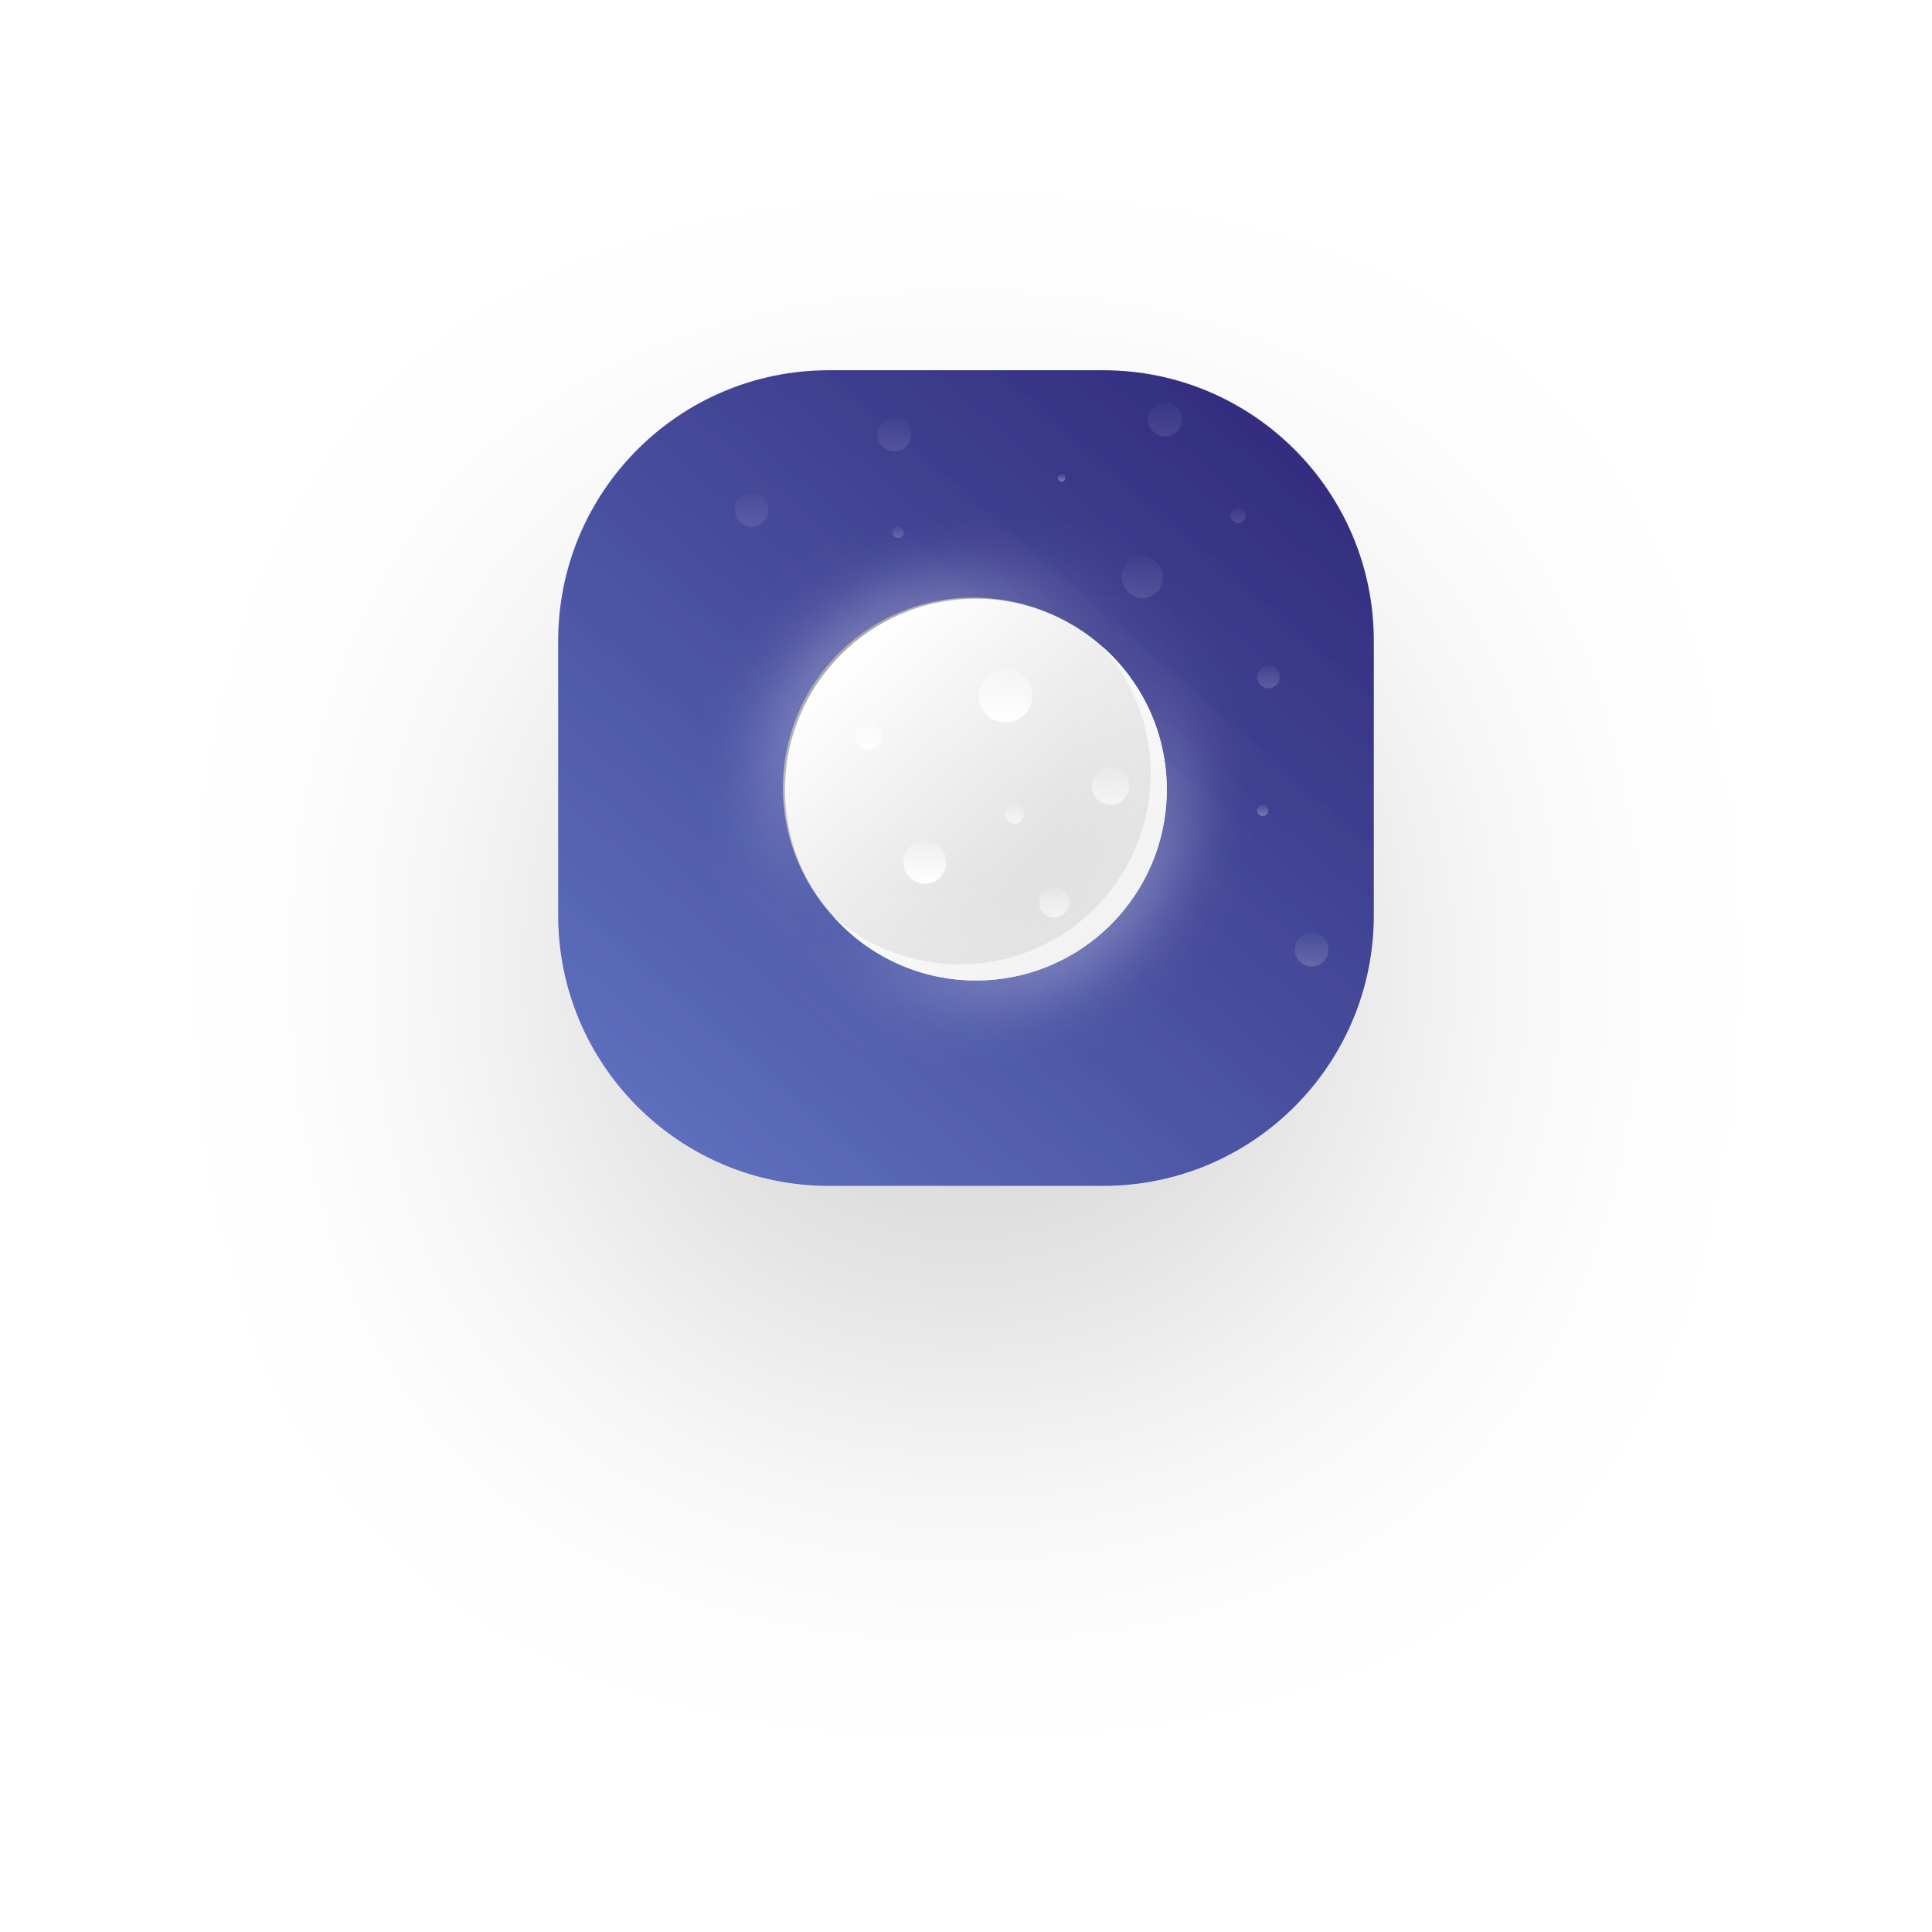
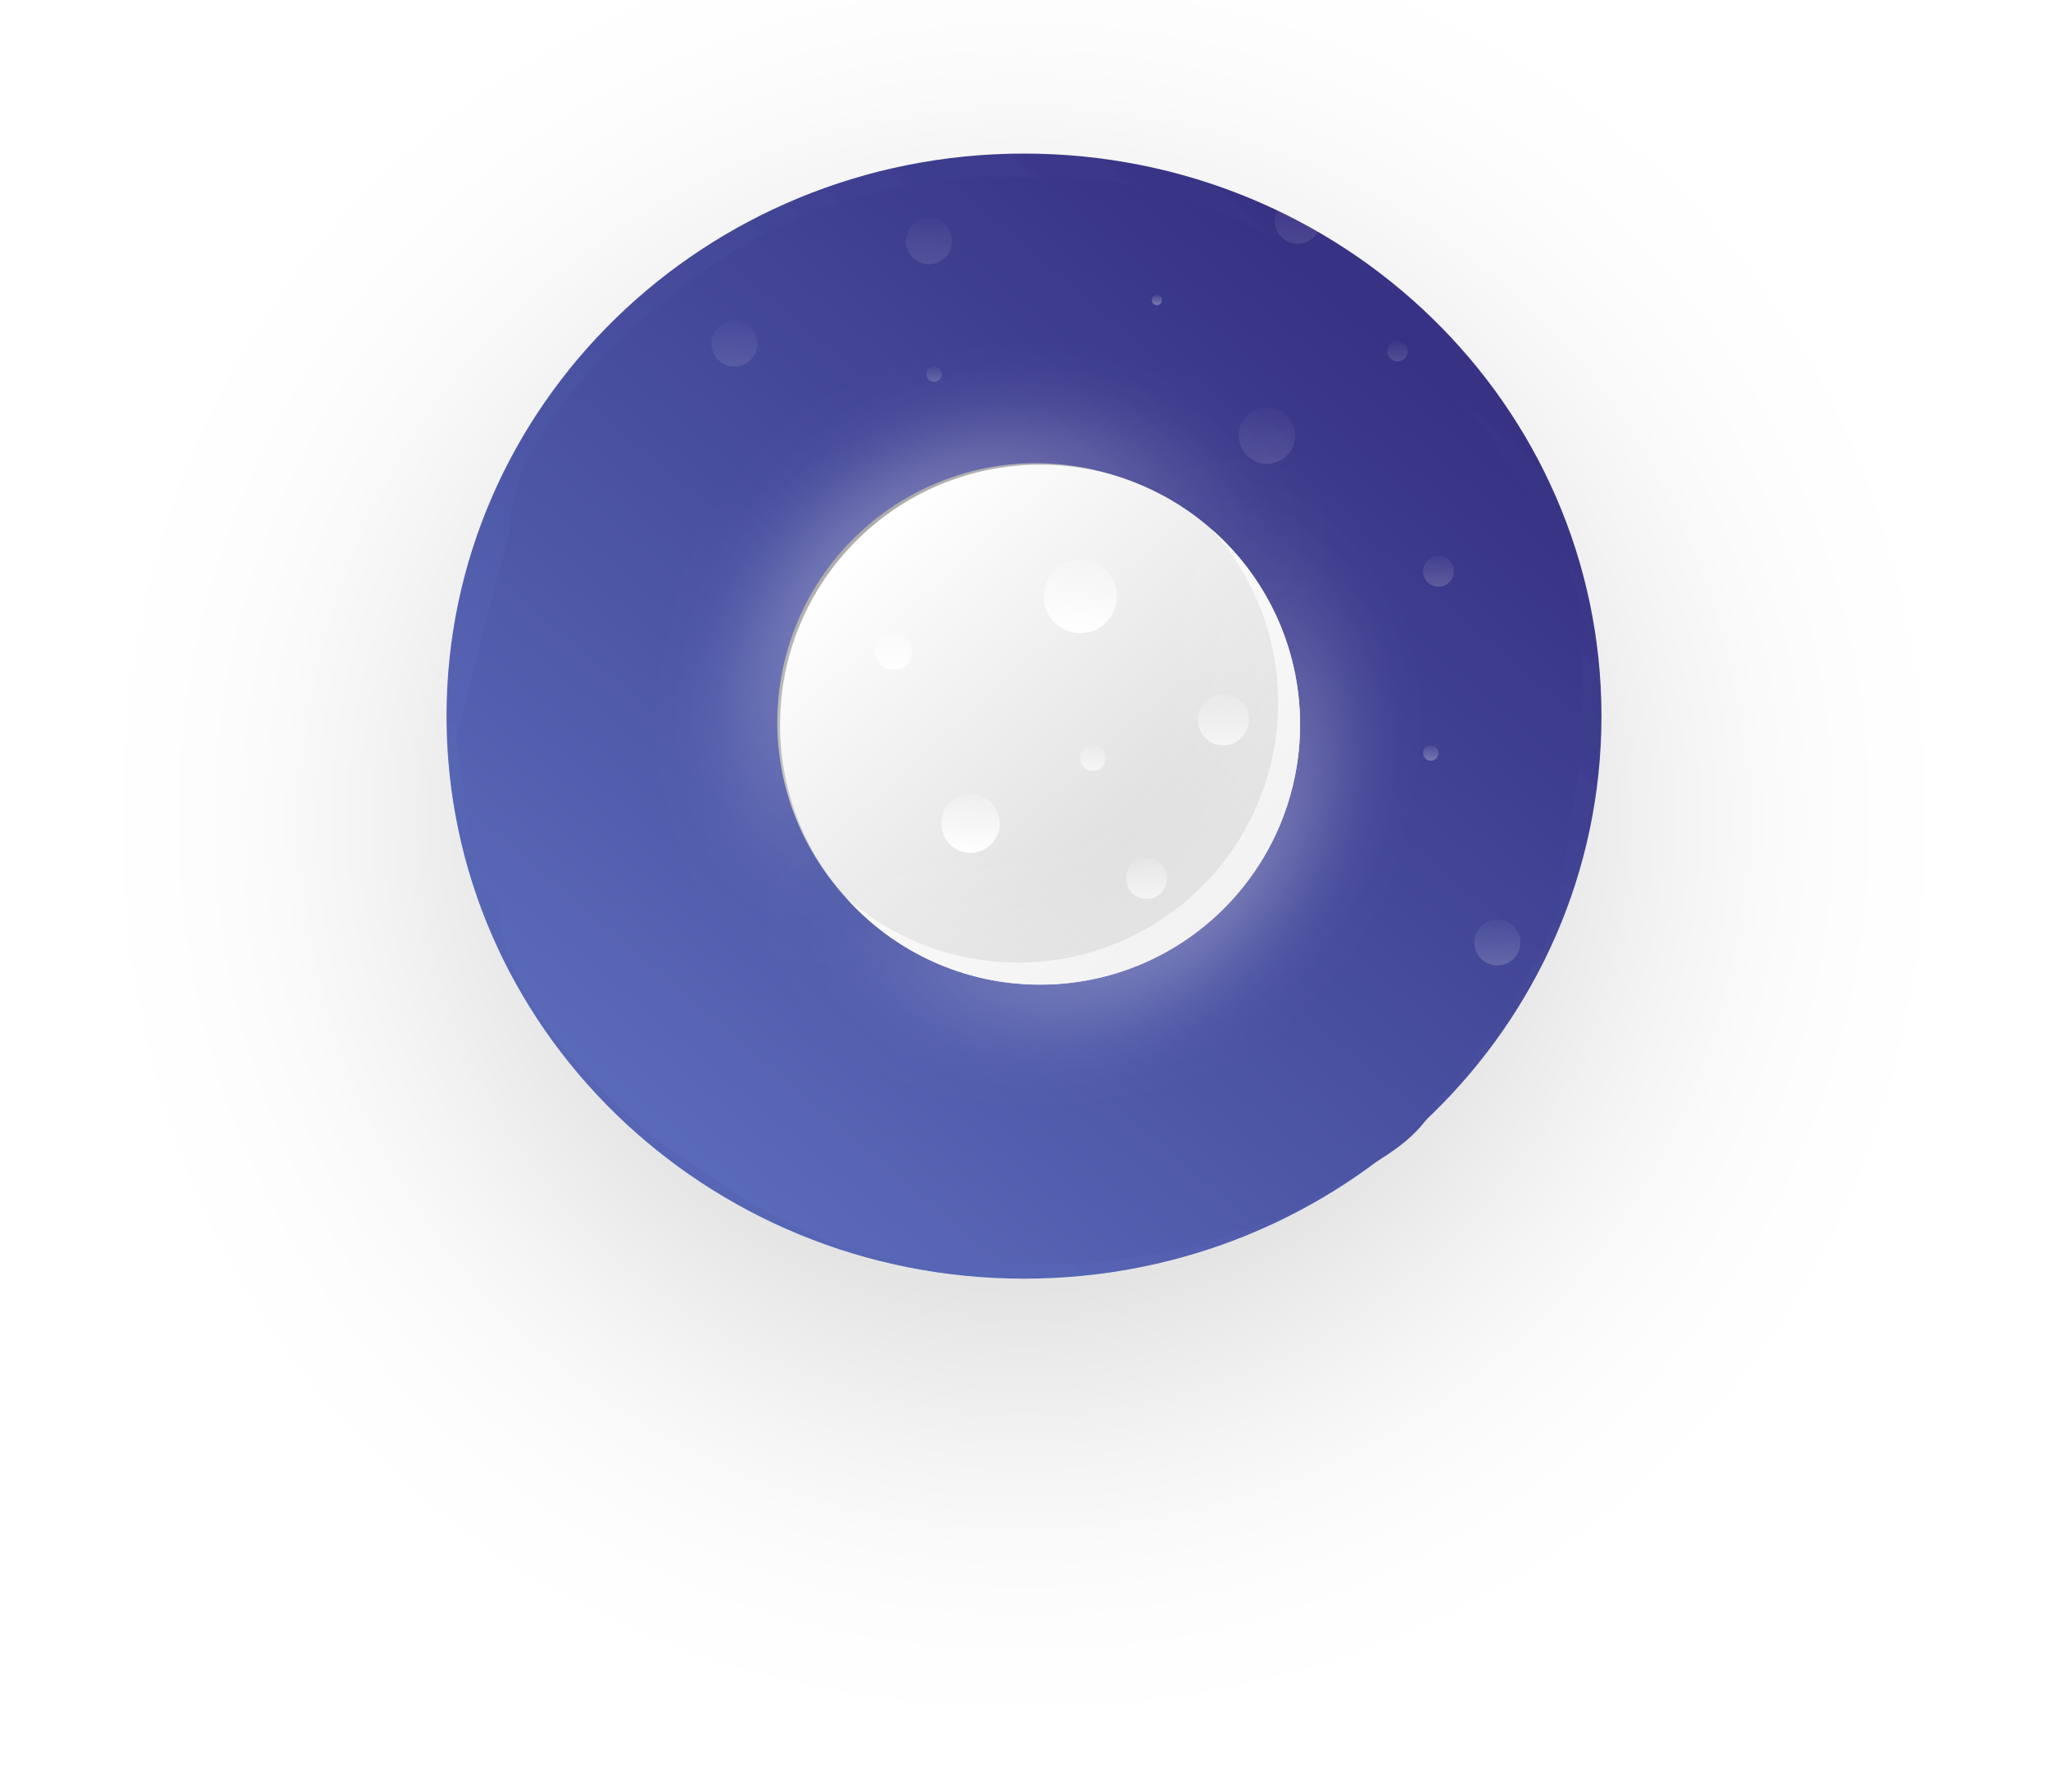
- <svg xmlns="http://www.w3.org/2000/svg" width="514" height="514" viewBox="0 0 514 514">
+ <svg xmlns="http://www.w3.org/2000/svg" width="400" height="350" viewBox="0 0 400 350">
  <defs>
-     <linearGradient id="linear-gradient" x1="0.872" y1="0.093" x2="0.142" y2="0.932" gradientUnits="objectBoundingBox">
-       <stop offset="0" stop-color="#342e80" />
-       <stop offset="1" stop-color="#5c6ebc" />
+     <linearGradient id="linear-gradient" x1="0.321" y1="0.822" x2="0.889" y2="0.197" gradientUnits="objectBoundingBox">
+       <stop offset="0" stop-color="#5766b5" />
+       <stop offset="1" stop-color="#373284" />
    </linearGradient>
-     <filter id="Rectangle_18" x="0" y="0" width="514" height="514" filterUnits="userSpaceOnUse">
-       <feOffset dy="50" input="SourceAlpha" />
-       <feGaussianBlur stdDeviation="49.5" result="blur" />
+     <filter id="Path_1" x="-13.289" y="-50.5" width="426.579" height="420.796" filterUnits="userSpaceOnUse">
+       <feOffset dy="20" input="SourceAlpha" />
+       <feGaussianBlur stdDeviation="33.5" result="blur" />
      <feFlood flood-opacity="0.161" />
      <feComposite operator="in" in2="blur" />
      <feComposite in="SourceGraphic" />
    </filter>
-     <linearGradient id="linear-gradient-2" x1="0.881" y1="0.863" x2="0.24" y2="0.176" gradientUnits="objectBoundingBox">
+     <linearGradient id="linear-gradient-2" x1="0.872" y1="0.093" x2="0.142" y2="0.932" gradientUnits="objectBoundingBox">
+       <stop offset="0" stop-color="#342e80" />
+       <stop offset="1" stop-color="#5c6ebc" />
+     </linearGradient>
+     <linearGradient id="linear-gradient-3" x1="0.881" y1="0.863" x2="0.24" y2="0.176" gradientUnits="objectBoundingBox">
      <stop offset="0" stop-color="#a8a8a8" />
      <stop offset="1" stop-color="#eaeaea" />
    </linearGradient>
-     <filter id="Subtraction_2" x="174.368" y="123.37" width="157.578" height="157.575" filterUnits="userSpaceOnUse">
+     <filter id="Subtraction_2" x="117.868" y="54.87" width="157.578" height="157.575" filterUnits="userSpaceOnUse">
      <feOffset input="SourceAlpha" />
      <feGaussianBlur stdDeviation="10" result="blur-2" />
      <feFlood flood-color="#fff" />
      <feComposite operator="in" in2="blur-2" />
      <feComposite in="SourceGraphic" />
    </filter>
-     <linearGradient id="linear-gradient-3" x1="0.184" y1="0.127" x2="0.839" y2="0.848" gradientUnits="objectBoundingBox">
+     <linearGradient id="linear-gradient-4" x1="0.184" y1="0.127" x2="0.839" y2="0.848" gradientUnits="objectBoundingBox">
      <stop offset="0" stop-color="#fff" />
      <stop offset="1" stop-color="#d8d8d8" />
    </linearGradient>
-     <linearGradient id="linear-gradient-4" x1="0.184" y1="0.127" x2="0.839" y2="0.848" gradientUnits="objectBoundingBox">
+     <linearGradient id="linear-gradient-5" x1="0.184" y1="0.127" x2="0.839" y2="0.848" gradientUnits="objectBoundingBox">
      <stop offset="0" stop-color="#fff" />
      <stop offset="1" stop-color="#f2f2f2" />
    </linearGradient>
-     <filter id="Subtraction_1" x="191.64" y="142.074" width="148.785" height="148.781" filterUnits="userSpaceOnUse">
+     <filter id="Subtraction_1" x="135.14" y="73.574" width="148.785" height="148.781" filterUnits="userSpaceOnUse">
      <feOffset input="SourceAlpha" />
      <feGaussianBlur stdDeviation="10" result="blur-3" />
      <feFlood flood-color="#fff" />
      <feComposite operator="in" in2="blur-3" />
      <feComposite in="SourceGraphic" />
    </filter>
-     <linearGradient id="linear-gradient-5" x1="0.5" x2="0.5" y2="1" gradientUnits="objectBoundingBox">
+     <linearGradient id="linear-gradient-6" x1="0.5" x2="0.5" y2="1" gradientUnits="objectBoundingBox">
      <stop offset="0" stop-color="#fff" stop-opacity="0.2" />
      <stop offset="1" stop-color="#fff" />
    </linearGradient>
+     <clipPath id="clip-Custom_Size_1">
+       <rect width="400" height="350" />
+     </clipPath>
  </defs>
-   <g id="night" transform="translate(-343.5 -85.5)">
-     <g transform="matrix(1, 0, 0, 1, 343.5, 85.5)" filter="url(#Rectangle_18)">
-       <rect id="Rectangle_18-2" data-name="Rectangle 18" width="217" height="217" rx="72" transform="translate(148.5 98.5)" fill="url(#linear-gradient)" />
+   <g id="Custom_Size_1" data-name="Custom Size – 1" clip-path="url(#clip-Custom_Size_1)">
+     <g id="Group_27" data-name="Group 27" transform="translate(0 30)">
+       <g transform="matrix(1, 0, 0, 1, 0, -30)" filter="url(#Path_1)">
+         <path id="Path_1-2" data-name="Path 1" d="M112.789,0c62.292,0,112.789,49.2,112.789,109.9s-50.5,109.9-112.789,109.9S0,170.593,0,109.9,50.5,0,112.789,0Z" transform="translate(87.21 30)" fill="url(#linear-gradient)" />
+       </g>
    </g>
-     <g id="Group_24" data-name="Group 24" transform="translate(107 -198)">
-       <g id="sun" transform="translate(440.868 436.871)">
-         <g transform="matrix(1, 0, 0, 1, -204.37, -153.37)" filter="url(#Subtraction_2)">
-           <path id="Subtraction_2-2" data-name="Subtraction 2" d="M38,88.781a50.376,50.376,0,0,1-21.179-4.613A50.933,50.933,0,0,1,0,71.694,50.82,50.82,0,0,0,80.5,53.469,50.739,50.739,0,0,0,71.7,0,50.946,50.946,0,0,1,84.173,16.817,50.842,50.842,0,0,1,57.766,84.79,50.47,50.47,0,0,1,38,88.781Z" transform="matrix(-0.99, -0.1, 0.1, -0.99, 292.67, 250.95)" fill="url(#linear-gradient-2)" />
+     <g id="night" transform="translate(-400 -154)">
+       <path id="Path_2" data-name="Path 2" d="M103.271,4.694h10.212c24.813,0,48.408,11.385,67.785,29.789C192.659,45.3,217,76.764,217,91.715v25.143L212.442,145c0,7.675-6.4,14.832-9.574,22.723-5.656,6.82-7.925,10.152-13.88,17.014-4.765,9.926-14.086,12.746-26.371,20.559-4.133,3.782-14.828,5-18.667,7.745-.869.636-22.518,3.875-25.168,3.875H93.089c-20.518,0-36.937-9.78-58.129-25.325C21.785,180.092,5.339,164.246,5.339,145L.552,140.445-2.9,113.936,7.767,72.825c0-15.946,16.059-32.341,29.6-43.724C57,12.589,79.452,4.694,103.271,4.694Z" transform="translate(492 184)" fill="url(#linear-gradient-2)" />
+       <g id="Group_24" data-name="Group 24" transform="translate(107 -198)">
+         <g id="sun" transform="translate(440.868 436.871)">
+           <g transform="matrix(1, 0, 0, 1, -147.87, -84.87)" filter="url(#Subtraction_2)">
+             <path id="Subtraction_2-2" data-name="Subtraction 2" d="M38,88.781a50.376,50.376,0,0,1-21.179-4.613A50.933,50.933,0,0,1,0,71.694,50.82,50.82,0,0,0,80.5,53.469,50.739,50.739,0,0,0,71.7,0,50.946,50.946,0,0,1,84.173,16.817,50.842,50.842,0,0,1,57.766,84.79,50.47,50.47,0,0,1,38,88.781Z" transform="matrix(-0.99, -0.1, 0.1, -0.99, 236.17, 182.45)" fill="url(#linear-gradient-3)" />
+           </g>
+           <circle id="Ellipse_39" data-name="Ellipse 39" cx="50.788" cy="50.788" r="50.788" transform="translate(4.481 5.908)" fill="url(#linear-gradient-4)" />
+           <g transform="matrix(1, 0, 0, 1, -147.87, -84.87)" filter="url(#Subtraction_1)">
+             <path id="Subtraction_1-2" data-name="Subtraction 1" d="M38,88.781a50.376,50.376,0,0,1-21.179-4.613A50.933,50.933,0,0,1,0,71.694,50.82,50.82,0,0,0,80.5,53.469,50.739,50.739,0,0,0,71.7,0,50.946,50.946,0,0,1,84.173,16.817,50.842,50.842,0,0,1,57.766,84.79,50.47,50.47,0,0,1,38,88.781Z" transform="translate(165.14 103.57)" fill="url(#linear-gradient-5)" />
+           </g>
        </g>
-         <circle id="Ellipse_39" data-name="Ellipse 39" cx="50.788" cy="50.788" r="50.788" transform="translate(4.481 5.908)" fill="url(#linear-gradient-3)" />
-         <g transform="matrix(1, 0, 0, 1, -204.37, -153.37)" filter="url(#Subtraction_1)">
-           <path id="Subtraction_1-2" data-name="Subtraction 1" d="M38,88.781a50.376,50.376,0,0,1-21.179-4.613A50.933,50.933,0,0,1,0,71.694,50.82,50.82,0,0,0,80.5,53.469,50.739,50.739,0,0,0,71.7,0,50.946,50.946,0,0,1,84.173,16.817,50.842,50.842,0,0,1,57.766,84.79,50.47,50.47,0,0,1,38,88.781Z" transform="translate(221.64 172.07)" fill="url(#linear-gradient-4)" />
-         </g>
+         <circle id="Ellipse_44" data-name="Ellipse 44" cx="3.577" cy="3.577" r="3.577" transform="translate(463.948 475.684)" fill="url(#linear-gradient-6)" />
+         <circle id="Ellipse_45" data-name="Ellipse 45" cx="7.153" cy="7.153" r="7.153" transform="translate(496.853 461.377)" fill="url(#linear-gradient-6)" />
+         <circle id="Ellipse_46" data-name="Ellipse 46" cx="5.723" cy="5.723" r="5.723" transform="translate(476.823 507.158)" fill="url(#linear-gradient-6)" />
+         <ellipse id="Ellipse_53" data-name="Ellipse 53" cx="2.499" cy="2.499" rx="2.499" ry="2.499" transform="translate(503.948 497.61)" opacity="0.631" fill="url(#linear-gradient-6)" />
+         <ellipse id="Ellipse_54" data-name="Ellipse 54" cx="4.999" cy="4.999" rx="4.999" ry="4.999" transform="translate(526.942 487.613)" opacity="0.631" fill="url(#linear-gradient-6)" />
+         <ellipse id="Ellipse_55" data-name="Ellipse 55" cx="3.999" cy="3.999" rx="3.999" ry="3.999" transform="translate(512.945 519.605)" opacity="0.631" fill="url(#linear-gradient-6)" />
      </g>
-       <circle id="Ellipse_44" data-name="Ellipse 44" cx="3.577" cy="3.577" r="3.577" transform="translate(463.948 475.684)" fill="url(#linear-gradient-5)" />
-       <circle id="Ellipse_45" data-name="Ellipse 45" cx="7.153" cy="7.153" r="7.153" transform="translate(496.853 461.377)" fill="url(#linear-gradient-5)" />
-       <circle id="Ellipse_46" data-name="Ellipse 46" cx="5.723" cy="5.723" r="5.723" transform="translate(476.823 507.158)" fill="url(#linear-gradient-5)" />
-       <ellipse id="Ellipse_53" data-name="Ellipse 53" cx="2.499" cy="2.499" rx="2.499" ry="2.499" transform="translate(503.948 497.61)" opacity="0.631" fill="url(#linear-gradient-5)" />
-       <ellipse id="Ellipse_54" data-name="Ellipse 54" cx="4.999" cy="4.999" rx="4.999" ry="4.999" transform="translate(526.942 487.613)" opacity="0.631" fill="url(#linear-gradient-5)" />
-       <ellipse id="Ellipse_55" data-name="Ellipse 55" cx="3.999" cy="3.999" rx="3.999" ry="3.999" transform="translate(512.945 519.605)" opacity="0.631" fill="url(#linear-gradient-5)" />
+       <ellipse id="Ellipse_56" data-name="Ellipse 56" cx="1.999" cy="1.999" rx="1.999" ry="1.999" transform="translate(670.948 220.61)" opacity="0.136" fill="url(#linear-gradient-6)" />
+       <ellipse id="Ellipse_57" data-name="Ellipse 57" cx="3" cy="3" rx="3" ry="3" transform="translate(677.948 262.61)" opacity="0.173" fill="url(#linear-gradient-6)" />
+       <ellipse id="Ellipse_58" data-name="Ellipse 58" cx="1" cy="1" rx="1" ry="1" transform="translate(624.948 211.61)" opacity="0.329" fill="url(#linear-gradient-6)" />
+       <ellipse id="Ellipse_59" data-name="Ellipse 59" cx="4.499" cy="4.499" rx="4.499" ry="4.499" transform="translate(576.948 196.61)" opacity="0.103" fill="url(#linear-gradient-6)" />
+       <ellipse id="Ellipse_60" data-name="Ellipse 60" cx="4.499" cy="4.499" rx="4.499" ry="4.499" transform="translate(538.948 216.61)" opacity="0.103" fill="url(#linear-gradient-6)" />
+       <ellipse id="Ellipse_61" data-name="Ellipse 61" cx="1.5" cy="1.5" rx="1.5" ry="1.5" transform="translate(580.948 225.61)" opacity="0.182" fill="url(#linear-gradient-6)" />
+       <ellipse id="Ellipse_62" data-name="Ellipse 62" cx="5.5" cy="5.5" rx="5.5" ry="5.5" transform="translate(641.948 233.61)" opacity="0.108" fill="url(#linear-gradient-6)" />
+       <ellipse id="Ellipse_63" data-name="Ellipse 63" cx="4.499" cy="4.499" rx="4.499" ry="4.499" transform="translate(648.948 192.61)" opacity="0.104" fill="url(#linear-gradient-6)" />
+       <ellipse id="Ellipse_64" data-name="Ellipse 64" cx="1.5" cy="1.5" rx="1.5" ry="1.5" transform="translate(677.948 299.61)" opacity="0.286" fill="url(#linear-gradient-6)" />
+       <ellipse id="Ellipse_65" data-name="Ellipse 65" cx="4.499" cy="4.499" rx="4.499" ry="4.499" transform="translate(687.948 333.61)" opacity="0.172" fill="url(#linear-gradient-6)" />
    </g>
-     <ellipse id="Ellipse_56" data-name="Ellipse 56" cx="1.999" cy="1.999" rx="1.999" ry="1.999" transform="translate(670.948 220.61)" opacity="0.136" fill="url(#linear-gradient-5)" />
-     <ellipse id="Ellipse_57" data-name="Ellipse 57" cx="3" cy="3" rx="3" ry="3" transform="translate(677.948 262.61)" opacity="0.173" fill="url(#linear-gradient-5)" />
-     <ellipse id="Ellipse_58" data-name="Ellipse 58" cx="1" cy="1" rx="1" ry="1" transform="translate(624.948 211.61)" opacity="0.329" fill="url(#linear-gradient-5)" />
-     <ellipse id="Ellipse_59" data-name="Ellipse 59" cx="4.499" cy="4.499" rx="4.499" ry="4.499" transform="translate(576.948 196.61)" opacity="0.103" fill="url(#linear-gradient-5)" />
-     <ellipse id="Ellipse_60" data-name="Ellipse 60" cx="4.499" cy="4.499" rx="4.499" ry="4.499" transform="translate(538.948 216.61)" opacity="0.103" fill="url(#linear-gradient-5)" />
-     <ellipse id="Ellipse_61" data-name="Ellipse 61" cx="1.5" cy="1.5" rx="1.5" ry="1.5" transform="translate(580.948 225.61)" opacity="0.182" fill="url(#linear-gradient-5)" />
-     <ellipse id="Ellipse_62" data-name="Ellipse 62" cx="5.5" cy="5.5" rx="5.5" ry="5.5" transform="translate(641.948 233.61)" opacity="0.108" fill="url(#linear-gradient-5)" />
-     <ellipse id="Ellipse_63" data-name="Ellipse 63" cx="4.499" cy="4.499" rx="4.499" ry="4.499" transform="translate(648.948 192.61)" opacity="0.104" fill="url(#linear-gradient-5)" />
-     <ellipse id="Ellipse_64" data-name="Ellipse 64" cx="1.5" cy="1.5" rx="1.5" ry="1.5" transform="translate(677.948 299.61)" opacity="0.286" fill="url(#linear-gradient-5)" />
-     <ellipse id="Ellipse_65" data-name="Ellipse 65" cx="4.499" cy="4.499" rx="4.499" ry="4.499" transform="translate(687.948 333.61)" opacity="0.172" fill="url(#linear-gradient-5)" />
  </g>
</svg>
